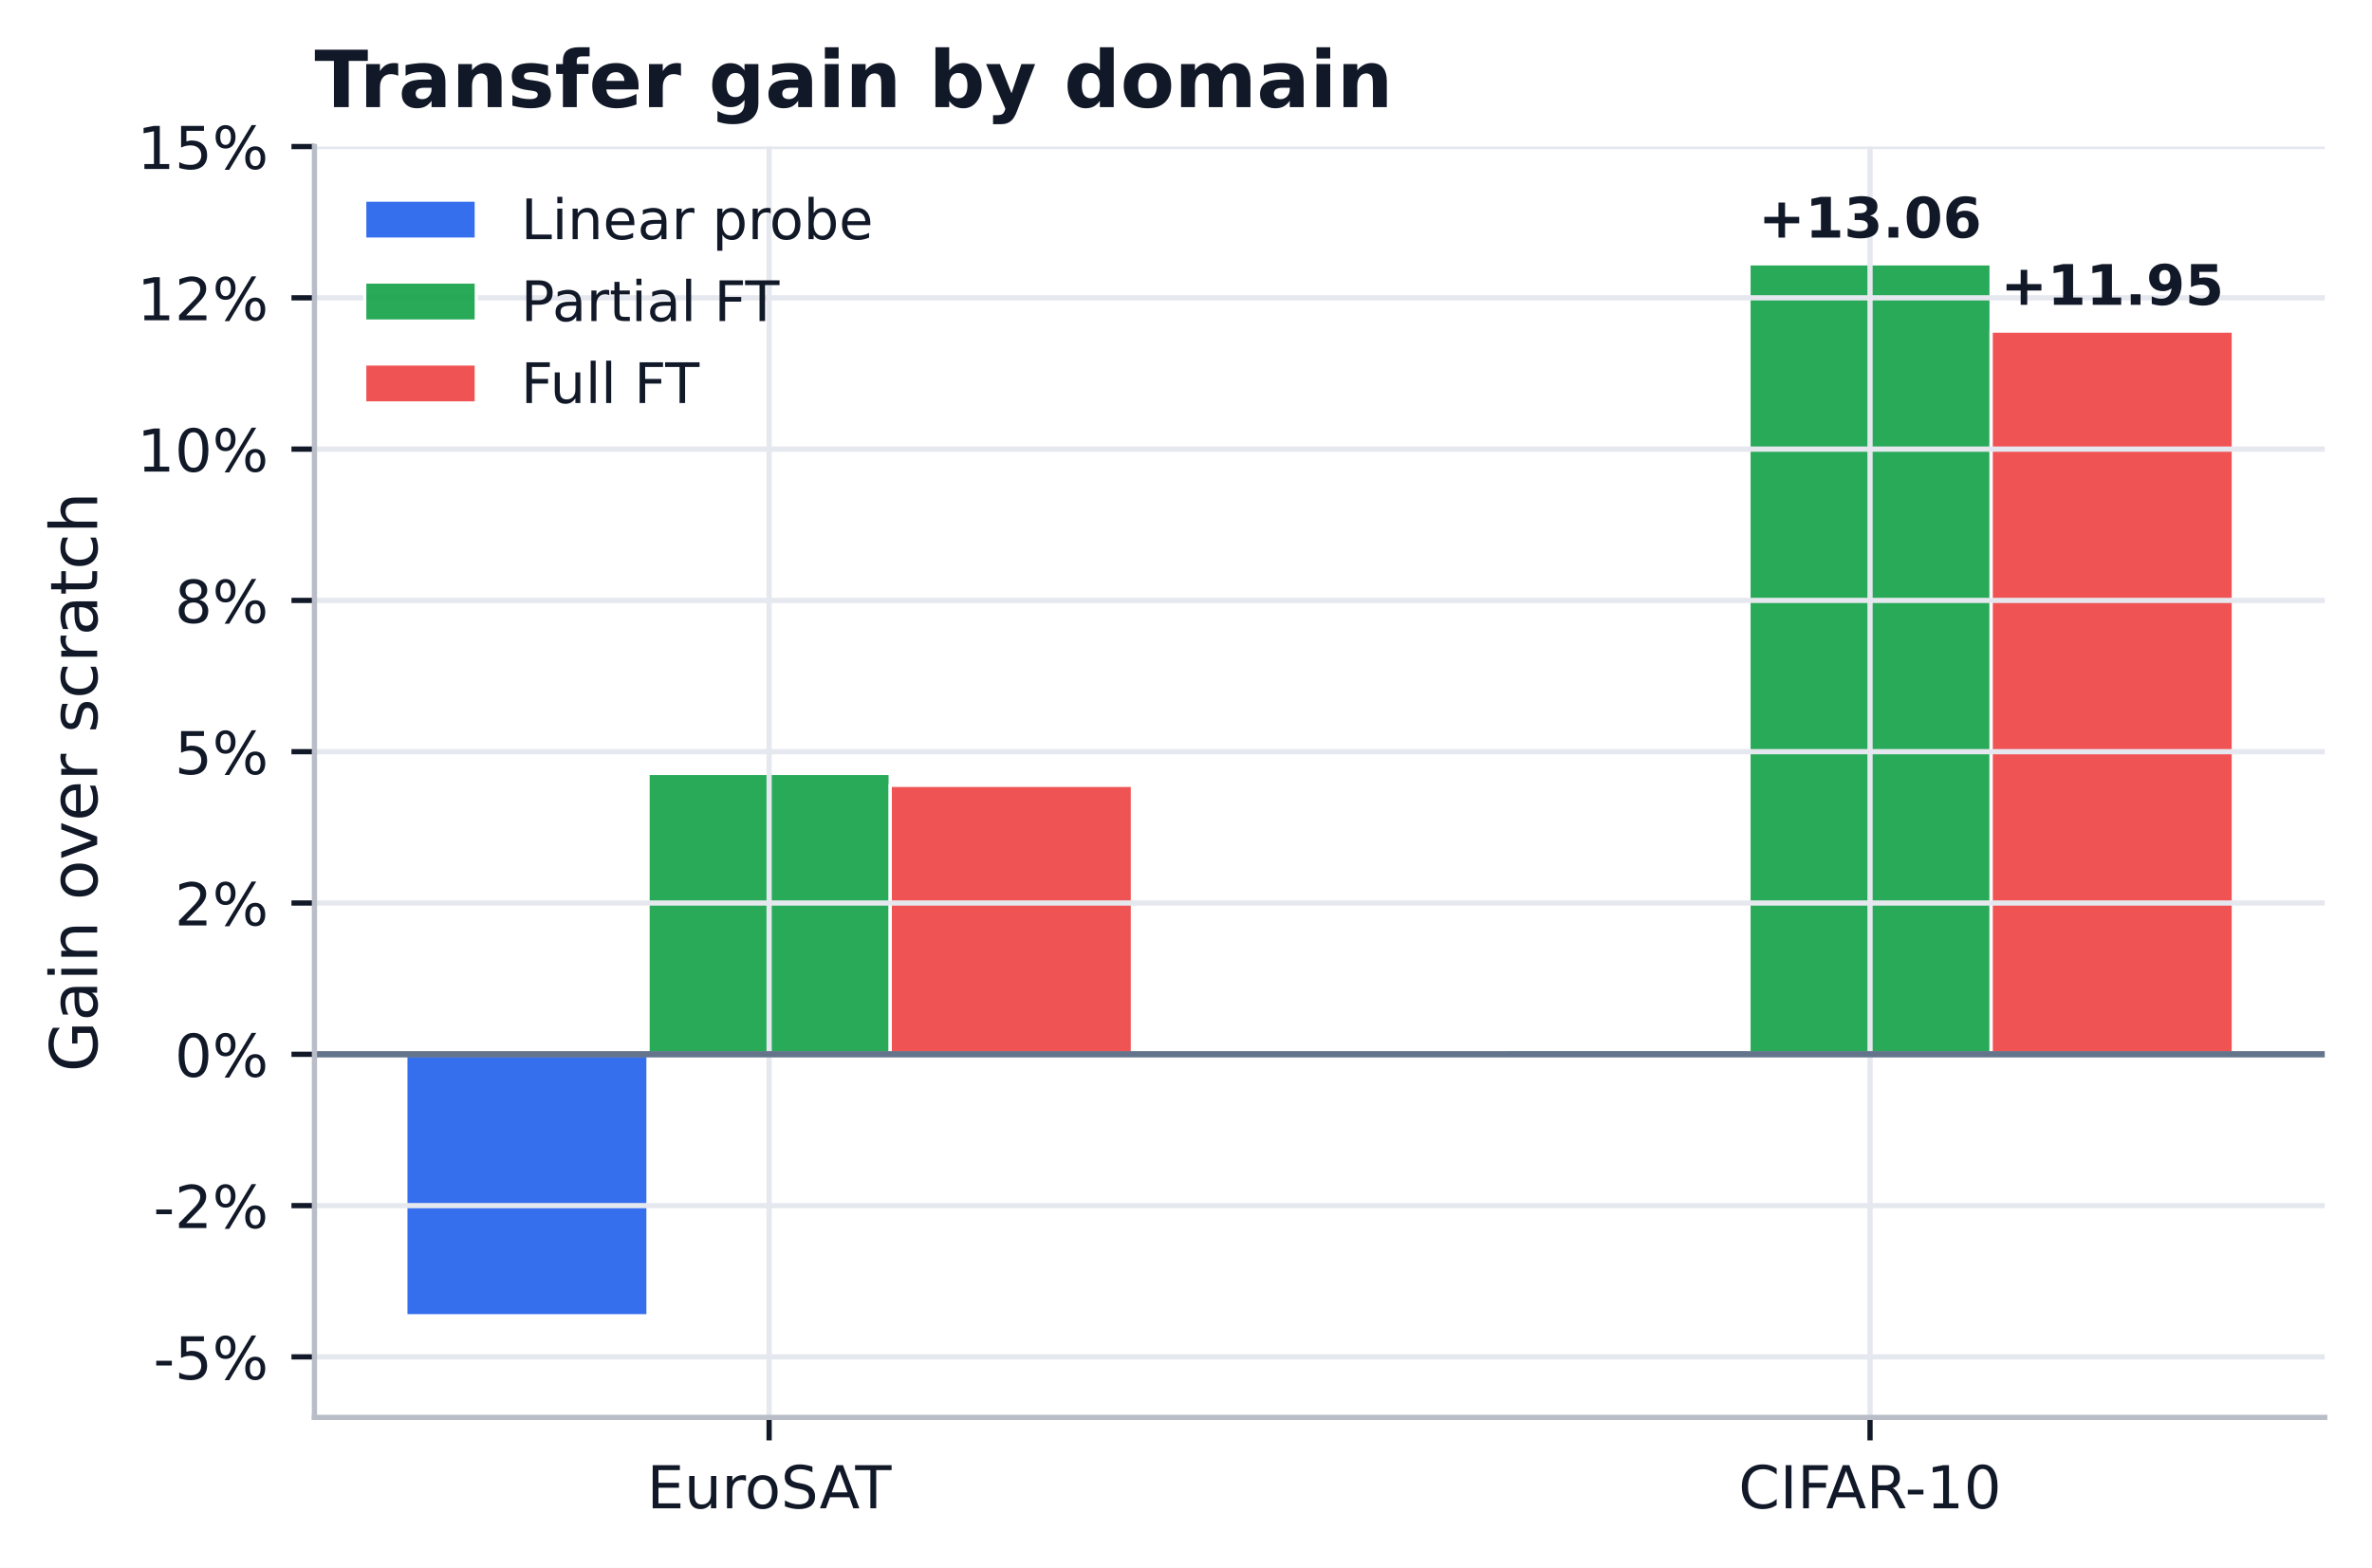
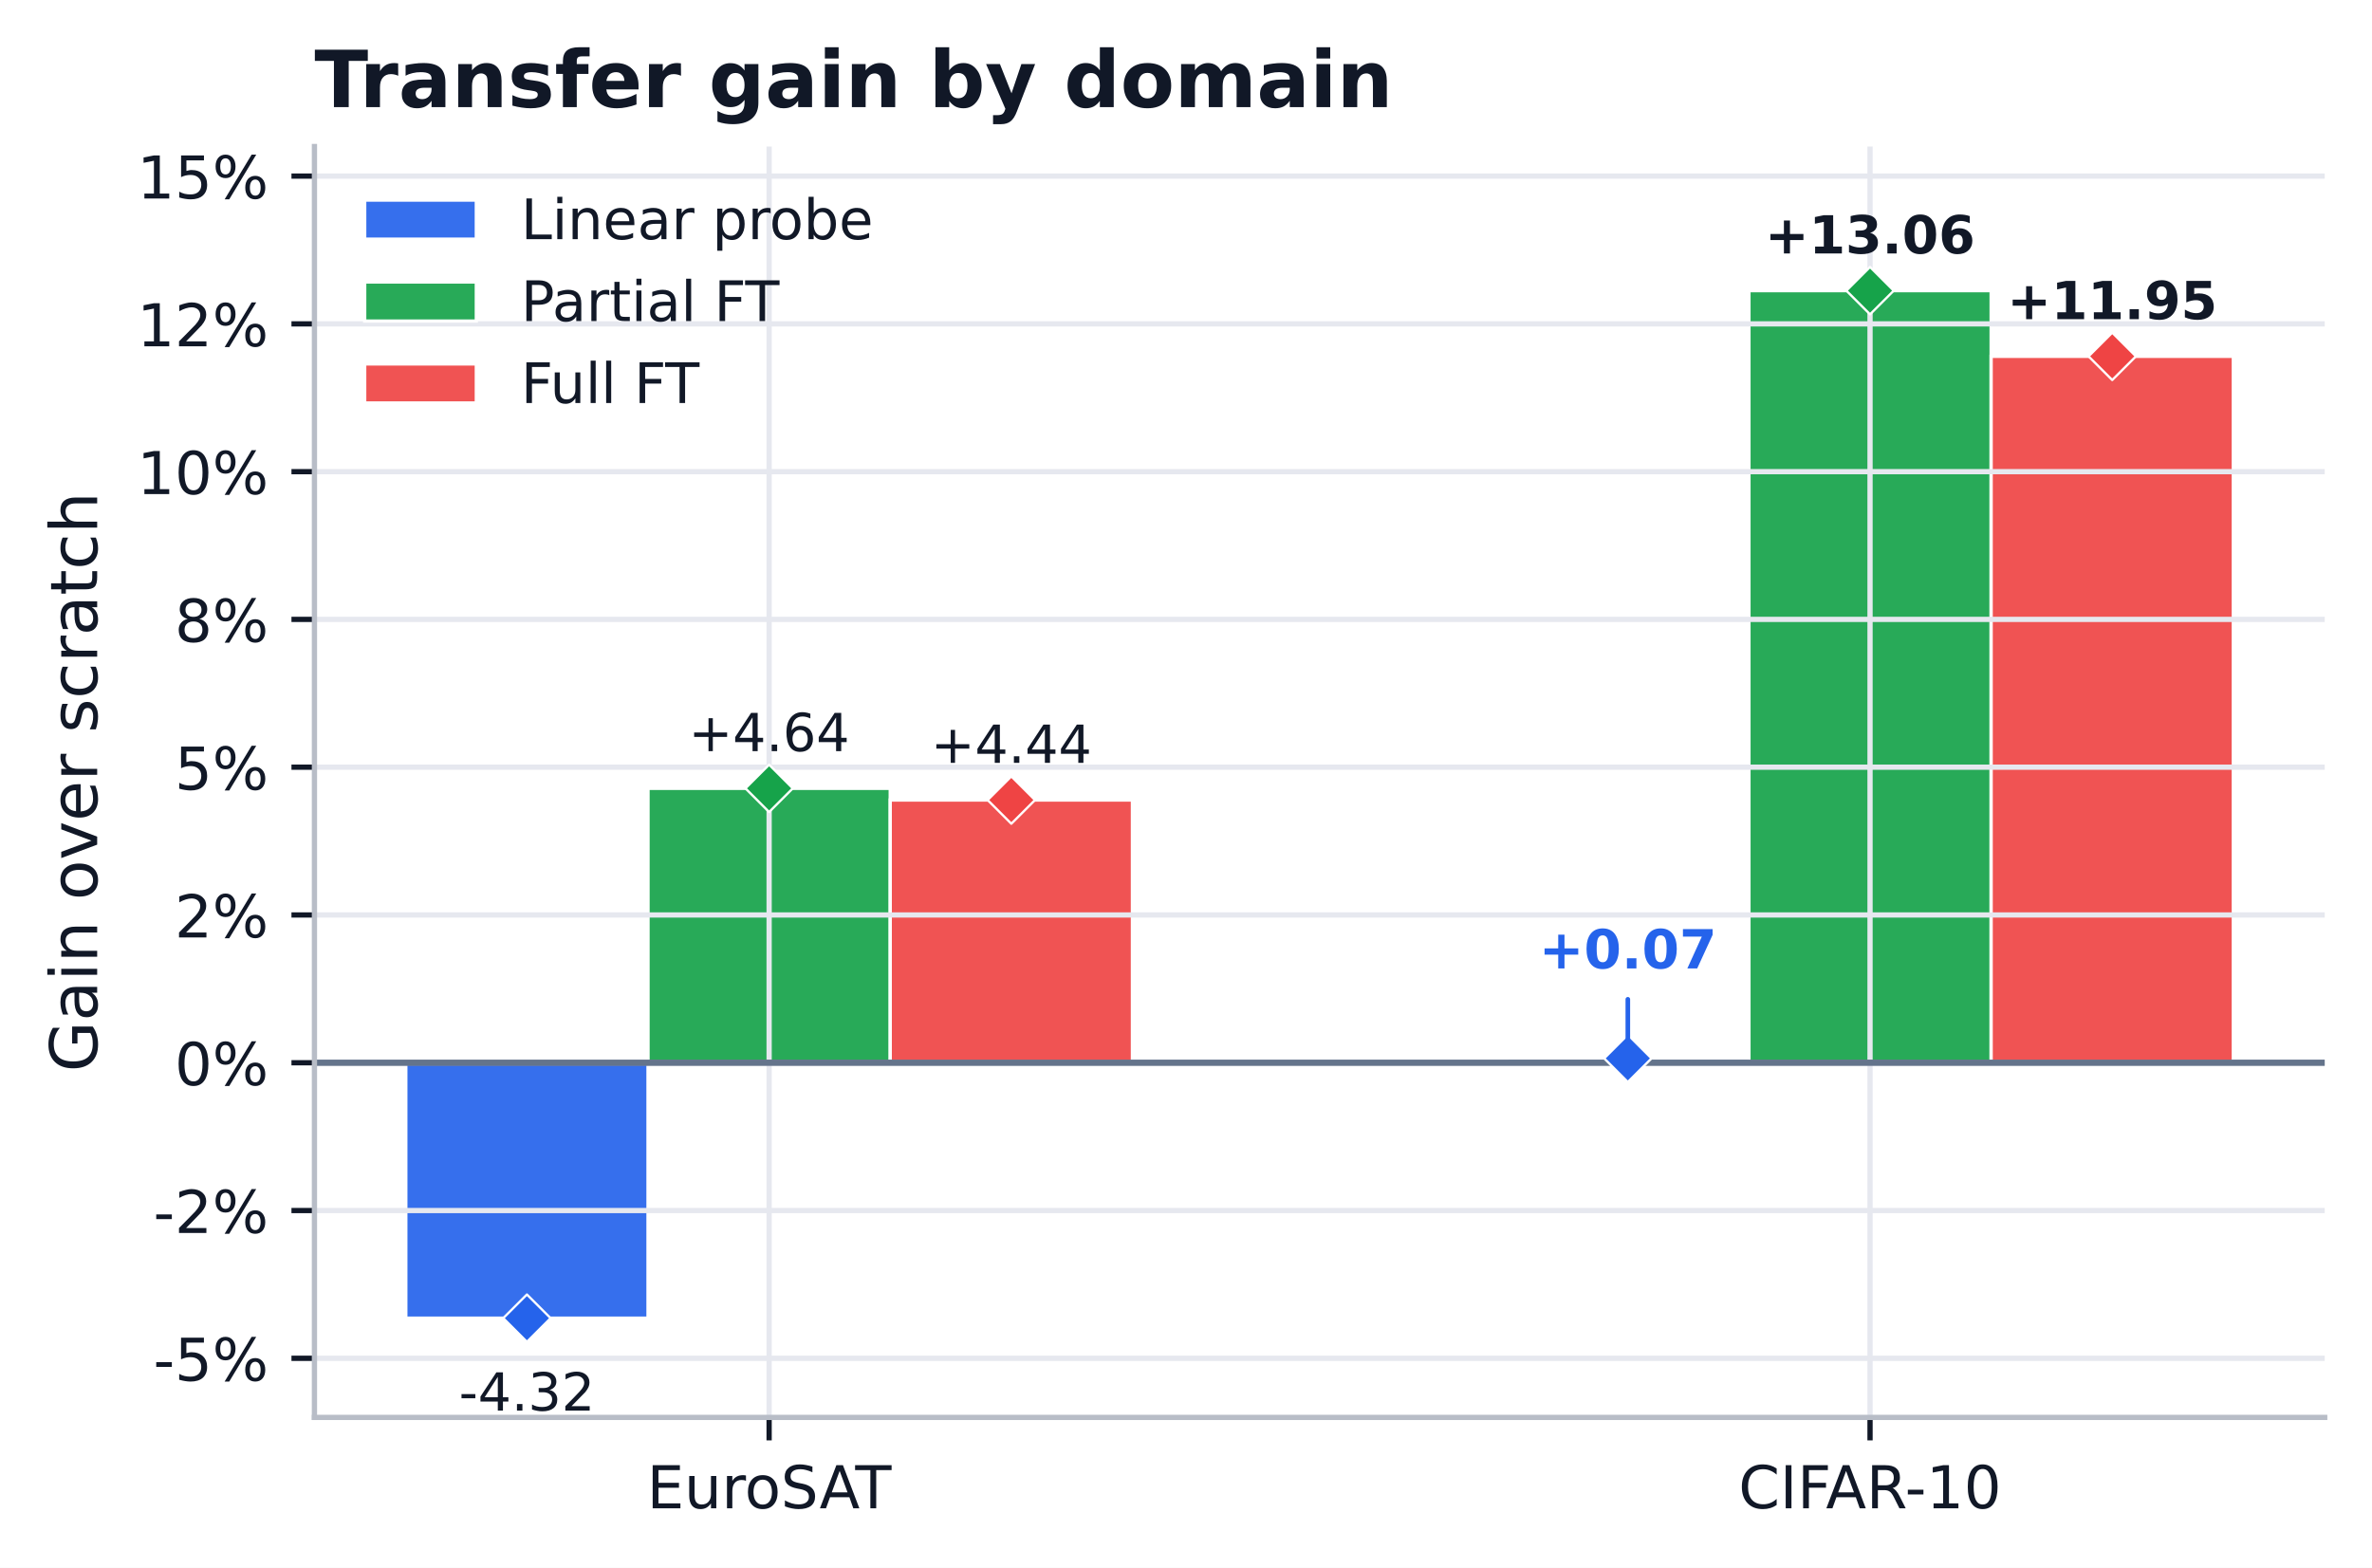
<svg xmlns="http://www.w3.org/2000/svg" xmlns:xlink="http://www.w3.org/1999/xlink" width="361.2pt" height="238.8pt" viewBox="0 0 361.2 238.8" version="1.1">
  <defs>
    <style type="text/css">*{stroke-linejoin: round; stroke-linecap: butt}</style>
  </defs>
  <g id="figure_1">
    <g id="patch_1">
      <path d="M 0 238.8  L 361.2 238.8  L 361.2 0  L 0 0  z " style="fill: #ffffff" />
    </g>
    <g id="axes_1">
      <g id="patch_2">
        <path d="M 47.882 215.889  L 354 215.889  L 354 22.318  L 47.882 22.318  z " style="fill: #ffffff" />
      </g>
      <g id="patch_3">
-         <path d="M 61.796 160.583  L 98.678 160.583  L 98.678 200.413  L 61.796 200.413  z " clip-path="url(#p9a0b25c394)" style="fill: #2563eb; opacity: 0.92; stroke: #ffffff; stroke-width: 0.5; stroke-linejoin: miter" />
+         <path d="M 61.796 161.869  L 98.678 161.869  L 98.678 200.773  L 61.796 200.773  z " clip-path="url(#p8e33a86567)" style="fill: #2563eb; opacity: 0.92; stroke: #ffffff; stroke-width: 0.5; stroke-linejoin: miter" />
      </g>
      <g id="patch_4">
-         <path d="M 229.44 160.583  L 266.322 160.583  L 266.322 159.9  L 229.44 159.9  z " clip-path="url(#p9a0b25c394)" style="fill: #2563eb; opacity: 0.92; stroke: #ffffff; stroke-width: 0.5; stroke-linejoin: miter" />
+         <path d="M 229.44 161.869  L 266.322 161.869  L 266.322 161.202  L 229.44 161.202  z " clip-path="url(#p8e33a86567)" style="fill: #2563eb; opacity: 0.92; stroke: #ffffff; stroke-width: 0.5; stroke-linejoin: miter" />
      </g>
      <g id="patch_5">
-         <path d="M 98.678 160.583  L 135.56 160.583  L 135.56 117.795  L 98.678 117.795  z " clip-path="url(#p9a0b25c394)" style="fill: #16a34a; opacity: 0.92; stroke: #ffffff; stroke-width: 0.5; stroke-linejoin: miter" />
+         <path d="M 98.678 161.869  L 135.56 161.869  L 135.56 120.076  L 98.678 120.076  z " clip-path="url(#p8e33a86567)" style="fill: #16a34a; opacity: 0.92; stroke: #ffffff; stroke-width: 0.5; stroke-linejoin: miter" />
      </g>
      <g id="patch_6">
-         <path d="M 266.322 160.583  L 303.203 160.583  L 303.203 40.184  L 266.322 40.184  z " clip-path="url(#p9a0b25c394)" style="fill: #16a34a; opacity: 0.92; stroke: #ffffff; stroke-width: 0.5; stroke-linejoin: miter" />
+         <path d="M 266.322 161.869  L 303.203 161.869  L 303.203 44.271  L 266.322 44.271  z " clip-path="url(#p8e33a86567)" style="fill: #16a34a; opacity: 0.92; stroke: #ffffff; stroke-width: 0.5; stroke-linejoin: miter" />
      </g>
      <g id="patch_7">
-         <path d="M 135.56 160.583  L 172.441 160.583  L 172.441 119.616  L 135.56 119.616  z " clip-path="url(#p9a0b25c394)" style="fill: #ef4444; opacity: 0.92; stroke: #ffffff; stroke-width: 0.5; stroke-linejoin: miter" />
+         <path d="M 135.56 161.869  L 172.441 161.869  L 172.441 121.855  L 135.56 121.855  z " clip-path="url(#p8e33a86567)" style="fill: #ef4444; opacity: 0.92; stroke: #ffffff; stroke-width: 0.5; stroke-linejoin: miter" />
      </g>
      <g id="patch_8">
-         <path d="M 303.203 160.583  L 340.085 160.583  L 340.085 50.426  L 303.203 50.426  z " clip-path="url(#p9a0b25c394)" style="fill: #ef4444; opacity: 0.92; stroke: #ffffff; stroke-width: 0.5; stroke-linejoin: miter" />
+         <path d="M 303.203 161.869  L 340.085 161.869  L 340.085 54.274  L 303.203 54.274  z " clip-path="url(#p8e33a86567)" style="fill: #ef4444; opacity: 0.92; stroke: #ffffff; stroke-width: 0.5; stroke-linejoin: miter" />
      </g>
      <g id="matplotlib.axis_1">
        <g id="xtick_1">
          <g id="line2d_1">
-             <path d="M 117.119 215.889  L 117.119 22.318  " clip-path="url(#p9a0b25c394)" style="fill: none; stroke: #e6e8ef; stroke-width: 0.8; stroke-linecap: square" />
+             <path d="M 117.119 215.889  L 117.119 22.318  " clip-path="url(#p8e33a86567)" style="fill: none; stroke: #e6e8ef; stroke-width: 0.8; stroke-linecap: square" />
          </g>
          <g id="line2d_2">
            <defs>
-               <path id="m3e18957c18" d="M 0 0  L 0 3.5  " style="stroke: #111827; stroke-width: 0.8" />
+               <path id="m18f91f700a" d="M 0 0  L 0 3.5  " style="stroke: #111827; stroke-width: 0.8" />
            </defs>
            <g>
-               <use xlink:href="#m3e18957c18" x="117.119" y="215.889" style="fill: #111827; stroke: #111827; stroke-width: 0.8" />
+               <use xlink:href="#m18f91f700a" x="117.119" y="215.889" style="fill: #111827; stroke: #111827; stroke-width: 0.8" />
            </g>
          </g>
          <g id="text_1">
            <text style="fill: #111827; font: 9px 'DejaVu Sans'; text-anchor: middle" x="117.119" y="229.728" transform="rotate(-0 117.1189 229.7278)">EuroSAT</text>
          </g>
        </g>
        <g id="xtick_2">
          <g id="line2d_3">
-             <path d="M 284.763 215.889  L 284.763 22.318  " clip-path="url(#p9a0b25c394)" style="fill: none; stroke: #e6e8ef; stroke-width: 0.8; stroke-linecap: square" />
+             <path d="M 284.763 215.889  L 284.763 22.318  " clip-path="url(#p8e33a86567)" style="fill: none; stroke: #e6e8ef; stroke-width: 0.8; stroke-linecap: square" />
          </g>
          <g id="line2d_4">
            <g>
-               <use xlink:href="#m3e18957c18" x="284.763" y="215.889" style="fill: #111827; stroke: #111827; stroke-width: 0.8" />
+               <use xlink:href="#m18f91f700a" x="284.763" y="215.889" style="fill: #111827; stroke: #111827; stroke-width: 0.8" />
            </g>
          </g>
          <g id="text_2">
            <text style="fill: #111827; font: 9px 'DejaVu Sans'; text-anchor: middle" x="284.763" y="229.728" transform="rotate(-0 284.7627 229.7278)">CIFAR-10</text>
          </g>
        </g>
      </g>
      <g id="matplotlib.axis_2">
        <g id="ytick_1">
          <g id="line2d_5">
-             <path d="M 47.882 206.672  L 354 206.672  " clip-path="url(#p9a0b25c394)" style="fill: none; stroke: #e6e8ef; stroke-width: 0.8; stroke-linecap: square" />
+             <path d="M 47.882 206.886  L 354 206.886  " clip-path="url(#p8e33a86567)" style="fill: none; stroke: #e6e8ef; stroke-width: 0.8; stroke-linecap: square" />
          </g>
          <g id="line2d_6">
            <defs>
-               <path id="m94012bc109" d="M 0 0  L -3.5 0  " style="stroke: #111827; stroke-width: 0.8" />
+               <path id="mde56568cec" d="M 0 0  L -3.5 0  " style="stroke: #111827; stroke-width: 0.8" />
            </defs>
            <g>
-               <use xlink:href="#m94012bc109" x="47.882" y="206.672" style="fill: #111827; stroke: #111827; stroke-width: 0.8" />
+               <use xlink:href="#mde56568cec" x="47.882" y="206.886" style="fill: #111827; stroke: #111827; stroke-width: 0.8" />
            </g>
          </g>
          <g id="text_3">
-             <text style="fill: #111827; font: 9px 'DejaVu Sans'; text-anchor: end" x="40.882" y="210.091" transform="rotate(-0 40.88203 210.0908)">-5%</text>
+             <text style="fill: #111827; font: 9px 'DejaVu Sans'; text-anchor: end" x="40.882" y="210.305" transform="rotate(-0 40.88203 210.3052)">-5%</text>
          </g>
        </g>
        <g id="ytick_2">
          <g id="line2d_7">
-             <path d="M 47.882 183.627  L 354 183.627  " clip-path="url(#p9a0b25c394)" style="fill: none; stroke: #e6e8ef; stroke-width: 0.8; stroke-linecap: square" />
+             <path d="M 47.882 184.378  L 354 184.378  " clip-path="url(#p8e33a86567)" style="fill: none; stroke: #e6e8ef; stroke-width: 0.8; stroke-linecap: square" />
          </g>
          <g id="line2d_8">
            <g>
-               <use xlink:href="#m94012bc109" x="47.882" y="183.627" style="fill: #111827; stroke: #111827; stroke-width: 0.8" />
+               <use xlink:href="#mde56568cec" x="47.882" y="184.378" style="fill: #111827; stroke: #111827; stroke-width: 0.8" />
            </g>
          </g>
          <g id="text_4">
-             <text style="fill: #111827; font: 9px 'DejaVu Sans'; text-anchor: end" x="40.882" y="187.047" transform="rotate(-0 40.88203 187.0467)">-2%</text>
+             <text style="fill: #111827; font: 9px 'DejaVu Sans'; text-anchor: end" x="40.882" y="187.797" transform="rotate(-0 40.88203 187.7969)">-2%</text>
          </g>
        </g>
        <g id="ytick_3">
          <g id="line2d_9">
-             <path d="M 47.882 160.583  L 354 160.583  " clip-path="url(#p9a0b25c394)" style="fill: none; stroke: #e6e8ef; stroke-width: 0.8; stroke-linecap: square" />
+             <path d="M 47.882 161.869  L 354 161.869  " clip-path="url(#p8e33a86567)" style="fill: none; stroke: #e6e8ef; stroke-width: 0.8; stroke-linecap: square" />
          </g>
          <g id="line2d_10">
            <g>
-               <use xlink:href="#m94012bc109" x="47.882" y="160.583" style="fill: #111827; stroke: #111827; stroke-width: 0.8" />
+               <use xlink:href="#mde56568cec" x="47.882" y="161.869" style="fill: #111827; stroke: #111827; stroke-width: 0.8" />
            </g>
          </g>
          <g id="text_5">
-             <text style="fill: #111827; font: 9px 'DejaVu Sans'; text-anchor: end" x="40.882" y="164.002" transform="rotate(-0 40.88203 164.0025)">0%</text>
+             <text style="fill: #111827; font: 9px 'DejaVu Sans'; text-anchor: end" x="40.882" y="165.289" transform="rotate(-0 40.88203 165.2887)">0%</text>
          </g>
        </g>
        <g id="ytick_4">
          <g id="line2d_11">
-             <path d="M 47.882 137.539  L 354 137.539  " clip-path="url(#p9a0b25c394)" style="fill: none; stroke: #e6e8ef; stroke-width: 0.8; stroke-linecap: square" />
+             <path d="M 47.882 139.361  L 354 139.361  " clip-path="url(#p8e33a86567)" style="fill: none; stroke: #e6e8ef; stroke-width: 0.8; stroke-linecap: square" />
          </g>
          <g id="line2d_12">
            <g>
-               <use xlink:href="#m94012bc109" x="47.882" y="137.539" style="fill: #111827; stroke: #111827; stroke-width: 0.8" />
+               <use xlink:href="#mde56568cec" x="47.882" y="139.361" style="fill: #111827; stroke: #111827; stroke-width: 0.8" />
            </g>
          </g>
          <g id="text_6">
-             <text style="fill: #111827; font: 9px 'DejaVu Sans'; text-anchor: end" x="40.882" y="140.958" transform="rotate(-0 40.88203 140.9583)">2%</text>
+             <text style="fill: #111827; font: 9px 'DejaVu Sans'; text-anchor: end" x="40.882" y="142.78" transform="rotate(-0 40.88203 142.7804)">2%</text>
          </g>
        </g>
        <g id="ytick_5">
          <g id="line2d_13">
-             <path d="M 47.882 114.495  L 354 114.495  " clip-path="url(#p9a0b25c394)" style="fill: none; stroke: #e6e8ef; stroke-width: 0.8; stroke-linecap: square" />
+             <path d="M 47.882 116.853  L 354 116.853  " clip-path="url(#p8e33a86567)" style="fill: none; stroke: #e6e8ef; stroke-width: 0.8; stroke-linecap: square" />
          </g>
          <g id="line2d_14">
            <g>
-               <use xlink:href="#m94012bc109" x="47.882" y="114.495" style="fill: #111827; stroke: #111827; stroke-width: 0.8" />
+               <use xlink:href="#mde56568cec" x="47.882" y="116.853" style="fill: #111827; stroke: #111827; stroke-width: 0.8" />
            </g>
          </g>
          <g id="text_7">
-             <text style="fill: #111827; font: 9px 'DejaVu Sans'; text-anchor: end" x="40.882" y="117.914" transform="rotate(-0 40.88203 117.9141)">5%</text>
+             <text style="fill: #111827; font: 9px 'DejaVu Sans'; text-anchor: end" x="40.882" y="120.272" transform="rotate(-0 40.88203 120.2721)">5%</text>
          </g>
        </g>
        <g id="ytick_6">
          <g id="line2d_15">
-             <path d="M 47.882 91.451  L 354 91.451  " clip-path="url(#p9a0b25c394)" style="fill: none; stroke: #e6e8ef; stroke-width: 0.8; stroke-linecap: square" />
+             <path d="M 47.882 94.345  L 354 94.345  " clip-path="url(#p8e33a86567)" style="fill: none; stroke: #e6e8ef; stroke-width: 0.8; stroke-linecap: square" />
          </g>
          <g id="line2d_16">
            <g>
-               <use xlink:href="#m94012bc109" x="47.882" y="91.451" style="fill: #111827; stroke: #111827; stroke-width: 0.8" />
+               <use xlink:href="#mde56568cec" x="47.882" y="94.345" style="fill: #111827; stroke: #111827; stroke-width: 0.8" />
            </g>
          </g>
          <g id="text_8">
-             <text style="fill: #111827; font: 9px 'DejaVu Sans'; text-anchor: end" x="40.882" y="94.87" transform="rotate(-0 40.88203 94.86995)">8%</text>
+             <text style="fill: #111827; font: 9px 'DejaVu Sans'; text-anchor: end" x="40.882" y="97.764" transform="rotate(-0 40.88203 97.76387)">8%</text>
          </g>
        </g>
        <g id="ytick_7">
          <g id="line2d_17">
-             <path d="M 47.882 68.406  L 354 68.406  " clip-path="url(#p9a0b25c394)" style="fill: none; stroke: #e6e8ef; stroke-width: 0.8; stroke-linecap: square" />
+             <path d="M 47.882 71.836  L 354 71.836  " clip-path="url(#p8e33a86567)" style="fill: none; stroke: #e6e8ef; stroke-width: 0.8; stroke-linecap: square" />
          </g>
          <g id="line2d_18">
            <g>
-               <use xlink:href="#m94012bc109" x="47.882" y="68.406" style="fill: #111827; stroke: #111827; stroke-width: 0.8" />
+               <use xlink:href="#mde56568cec" x="47.882" y="71.836" style="fill: #111827; stroke: #111827; stroke-width: 0.8" />
            </g>
          </g>
          <g id="text_9">
-             <text style="fill: #111827; font: 9px 'DejaVu Sans'; text-anchor: end" x="40.882" y="71.826" transform="rotate(-0 40.88203 71.82577)">10%</text>
+             <text style="fill: #111827; font: 9px 'DejaVu Sans'; text-anchor: end" x="40.882" y="75.256" transform="rotate(-0 40.88203 75.25561)">10%</text>
          </g>
        </g>
        <g id="ytick_8">
          <g id="line2d_19">
-             <path d="M 47.882 45.362  L 354 45.362  " clip-path="url(#p9a0b25c394)" style="fill: none; stroke: #e6e8ef; stroke-width: 0.8; stroke-linecap: square" />
+             <path d="M 47.882 49.328  L 354 49.328  " clip-path="url(#p8e33a86567)" style="fill: none; stroke: #e6e8ef; stroke-width: 0.8; stroke-linecap: square" />
          </g>
          <g id="line2d_20">
            <g>
-               <use xlink:href="#m94012bc109" x="47.882" y="45.362" style="fill: #111827; stroke: #111827; stroke-width: 0.8" />
+               <use xlink:href="#mde56568cec" x="47.882" y="49.328" style="fill: #111827; stroke: #111827; stroke-width: 0.8" />
            </g>
          </g>
          <g id="text_10">
-             <text style="fill: #111827; font: 9px 'DejaVu Sans'; text-anchor: end" x="40.882" y="48.782" transform="rotate(-0 40.88203 48.7816)">12%</text>
+             <text style="fill: #111827; font: 9px 'DejaVu Sans'; text-anchor: end" x="40.882" y="52.747" transform="rotate(-0 40.88203 52.74734)">12%</text>
          </g>
        </g>
        <g id="ytick_9">
          <g id="line2d_21">
-             <path d="M 47.882 22.318  L 354 22.318  " clip-path="url(#p9a0b25c394)" style="fill: none; stroke: #e6e8ef; stroke-width: 0.8; stroke-linecap: square" />
+             <path d="M 47.882 26.82  L 354 26.82  " clip-path="url(#p8e33a86567)" style="fill: none; stroke: #e6e8ef; stroke-width: 0.8; stroke-linecap: square" />
          </g>
          <g id="line2d_22">
            <g>
-               <use xlink:href="#m94012bc109" x="47.882" y="22.318" style="fill: #111827; stroke: #111827; stroke-width: 0.8" />
+               <use xlink:href="#mde56568cec" x="47.882" y="26.82" style="fill: #111827; stroke: #111827; stroke-width: 0.8" />
            </g>
          </g>
          <g id="text_11">
-             <text style="fill: #111827; font: 9px 'DejaVu Sans'; text-anchor: end" x="40.882" y="25.737" transform="rotate(-0 40.88203 25.73742)">15%</text>
+             <text style="fill: #111827; font: 9px 'DejaVu Sans'; text-anchor: end" x="40.882" y="30.239" transform="rotate(-0 40.88203 30.23907)">15%</text>
          </g>
        </g>
        <g id="text_12">
          <text style="fill: #111827; font: 10px 'DejaVu Sans'; text-anchor: middle" x="14.798" y="119.104" transform="rotate(-90 14.79844 119.1037)">Gain over scratch</text>
        </g>
      </g>
      <g id="line2d_23">
-         <path d="M 47.882 160.583  L 354 160.583  " clip-path="url(#p9a0b25c394)" style="fill: none; stroke: #64748b; stroke-width: 0.95; stroke-linecap: square" />
+         <path d="M 47.882 161.869  L 354 161.869  " clip-path="url(#p8e33a86567)" style="fill: none; stroke: #64748b; stroke-width: 0.95; stroke-linecap: square" />
      </g>
      <g id="patch_9">
        <path d="M 47.882 215.889  L 47.882 22.318  " style="fill: none; stroke: #b8bdc7; stroke-width: 0.8; stroke-linejoin: miter; stroke-linecap: square" />
      </g>
      <g id="patch_10">
        <path d="M 47.882 215.889  L 354 215.889  " style="fill: none; stroke: #b8bdc7; stroke-width: 0.8; stroke-linejoin: miter; stroke-linecap: square" />
      </g>
+       <g id="PathCollection_1">
+         <defs>
+           <path id="mc7819cf8e5" d="M -0 3.606  L 3.606 0  L 0 -3.606  L -3.606 -0  z " style="stroke: #ffffff; stroke-width: 0.35" />
+         </defs>
+         <g clip-path="url(#p8e33a86567)">
+           <use xlink:href="#mc7819cf8e5" x="80.237" y="200.773" style="fill: #2563eb; stroke: #ffffff; stroke-width: 0.35" />
+           <use xlink:href="#mc7819cf8e5" x="247.881" y="161.202" style="fill: #2563eb; stroke: #ffffff; stroke-width: 0.35" />
+         </g>
+       </g>
      <g id="text_13">
-         <text style="fill: #111827; font: 700 8.5px 'DejaVu Sans'; text-anchor: middle" x="284.763" y="36.184" transform="rotate(-0 284.7627 36.18447)">+13.06</text>
+         <text style="fill: #111827; font: 8px 'DejaVu Sans'; text-anchor: middle" x="80.237" y="214.851" transform="rotate(-0 80.23727 214.8513)">-4.32</text>
+       </g>
+       <g id="patch_11">
+         <path d="M 247.881 152.204  Q 247.881 155.704 247.881 159.203  " style="fill: none; stroke: #2563eb; stroke-width: 0.7; stroke-linecap: round" />
      </g>
      <g id="text_14">
-         <text style="fill: #111827; font: 700 8.5px 'DejaVu Sans'; text-anchor: middle" x="321.644" y="46.426" transform="rotate(-0 321.6443 46.42633)">+11.95</text>
+         <text style="fill: #2563eb; font: 700 8.2px 'DejaVu Sans'; text-anchor: middle" x="247.881" y="147.497" transform="rotate(-0 247.881 147.4971)">+0.07</text>
+       </g>
+       <g id="PathCollection_2">
+         <defs>
+           <path id="m00dfde2caf" d="M -0 3.606  L 3.606 0  L 0 -3.606  L -3.606 -0  z " style="stroke: #ffffff; stroke-width: 0.35" />
+         </defs>
+         <g clip-path="url(#p8e33a86567)">
+           <use xlink:href="#m00dfde2caf" x="117.119" y="120.076" style="fill: #16a34a; stroke: #ffffff; stroke-width: 0.35" />
+           <use xlink:href="#m00dfde2caf" x="284.763" y="44.271" style="fill: #16a34a; stroke: #ffffff; stroke-width: 0.35" />
+         </g>
      </g>
      <g id="text_15">
+         <text style="fill: #111827; font: 8px 'DejaVu Sans'; text-anchor: middle" x="117.119" y="114.412" transform="rotate(-0 117.1189 114.4125)">+4.64</text>
+       </g>
+       <g id="text_16">
+         <text style="fill: #111827; font: 700 8px 'DejaVu Sans'; text-anchor: middle" x="284.763" y="38.607" transform="rotate(-0 284.7627 38.60688)">+13.06</text>
+       </g>
+       <g id="PathCollection_3">
+         <defs>
+           <path id="mc9c6ae0cf9" d="M -0 3.606  L 3.606 0  L 0 -3.606  L -3.606 -0  z " style="stroke: #ffffff; stroke-width: 0.35" />
+         </defs>
+         <g clip-path="url(#p8e33a86567)">
+           <use xlink:href="#mc9c6ae0cf9" x="154.001" y="121.855" style="fill: #ef4444; stroke: #ffffff; stroke-width: 0.35" />
+           <use xlink:href="#mc9c6ae0cf9" x="321.644" y="54.274" style="fill: #ef4444; stroke: #ffffff; stroke-width: 0.35" />
+         </g>
+       </g>
+       <g id="text_17">
+         <text style="fill: #111827; font: 8px 'DejaVu Sans'; text-anchor: middle" x="154.001" y="116.191" transform="rotate(-0 154.0005 116.1909)">+4.44</text>
+       </g>
+       <g id="text_18">
+         <text style="fill: #111827; font: 700 8px 'DejaVu Sans'; text-anchor: middle" x="321.644" y="48.611" transform="rotate(-0 321.6443 48.61055)">+11.95</text>
+       </g>
+       <g id="text_19">
        <text style="fill: #111827; font: 700 12px 'DejaVu Sans'; text-anchor: start" x="47.882" y="16.318" transform="rotate(-0 47.88203 16.31812)">Transfer gain by domain</text>
      </g>
      <g id="legend_1">
-         <g id="patch_11">
+         <g id="patch_12">
          <path d="M 55.532 36.427  L 72.532 36.427  L 72.532 30.477  L 55.532 30.477  z " style="fill: #2563eb; opacity: 0.92; stroke: #ffffff; stroke-width: 0.5; stroke-linejoin: miter" />
        </g>
-         <g id="text_16">
+         <g id="text_20">
          <text style="fill: #111827; font: 8.5px 'DejaVu Sans'; text-anchor: start" x="79.332" y="36.427" transform="rotate(-0 79.33203 36.4268)">Linear probe</text>
        </g>
-         <g id="patch_12">
+         <g id="patch_13">
          <path d="M 55.532 48.903  L 72.532 48.903  L 72.532 42.953  L 55.532 42.953  z " style="fill: #16a34a; opacity: 0.92; stroke: #ffffff; stroke-width: 0.5; stroke-linejoin: miter" />
        </g>
-         <g id="text_17">
+         <g id="text_21">
          <text style="fill: #111827; font: 8.5px 'DejaVu Sans'; text-anchor: start" x="79.332" y="48.903" transform="rotate(-0 79.33203 48.9032)">Partial FT</text>
        </g>
-         <g id="patch_13">
+         <g id="patch_14">
          <path d="M 55.532 61.38  L 72.532 61.38  L 72.532 55.43  L 55.532 55.43  z " style="fill: #ef4444; opacity: 0.92; stroke: #ffffff; stroke-width: 0.5; stroke-linejoin: miter" />
        </g>
-         <g id="text_18">
+         <g id="text_22">
          <text style="fill: #111827; font: 8.5px 'DejaVu Sans'; text-anchor: start" x="79.332" y="61.38" transform="rotate(-0 79.33203 61.37961)">Full FT</text>
        </g>
      </g>
    </g>
  </g>
  <defs>
-     <clipPath id="p9a0b25c394">
+     <clipPath id="p8e33a86567">
      <rect x="47.882" y="22.318" width="306.117" height="193.571" />
    </clipPath>
  </defs>
</svg>
